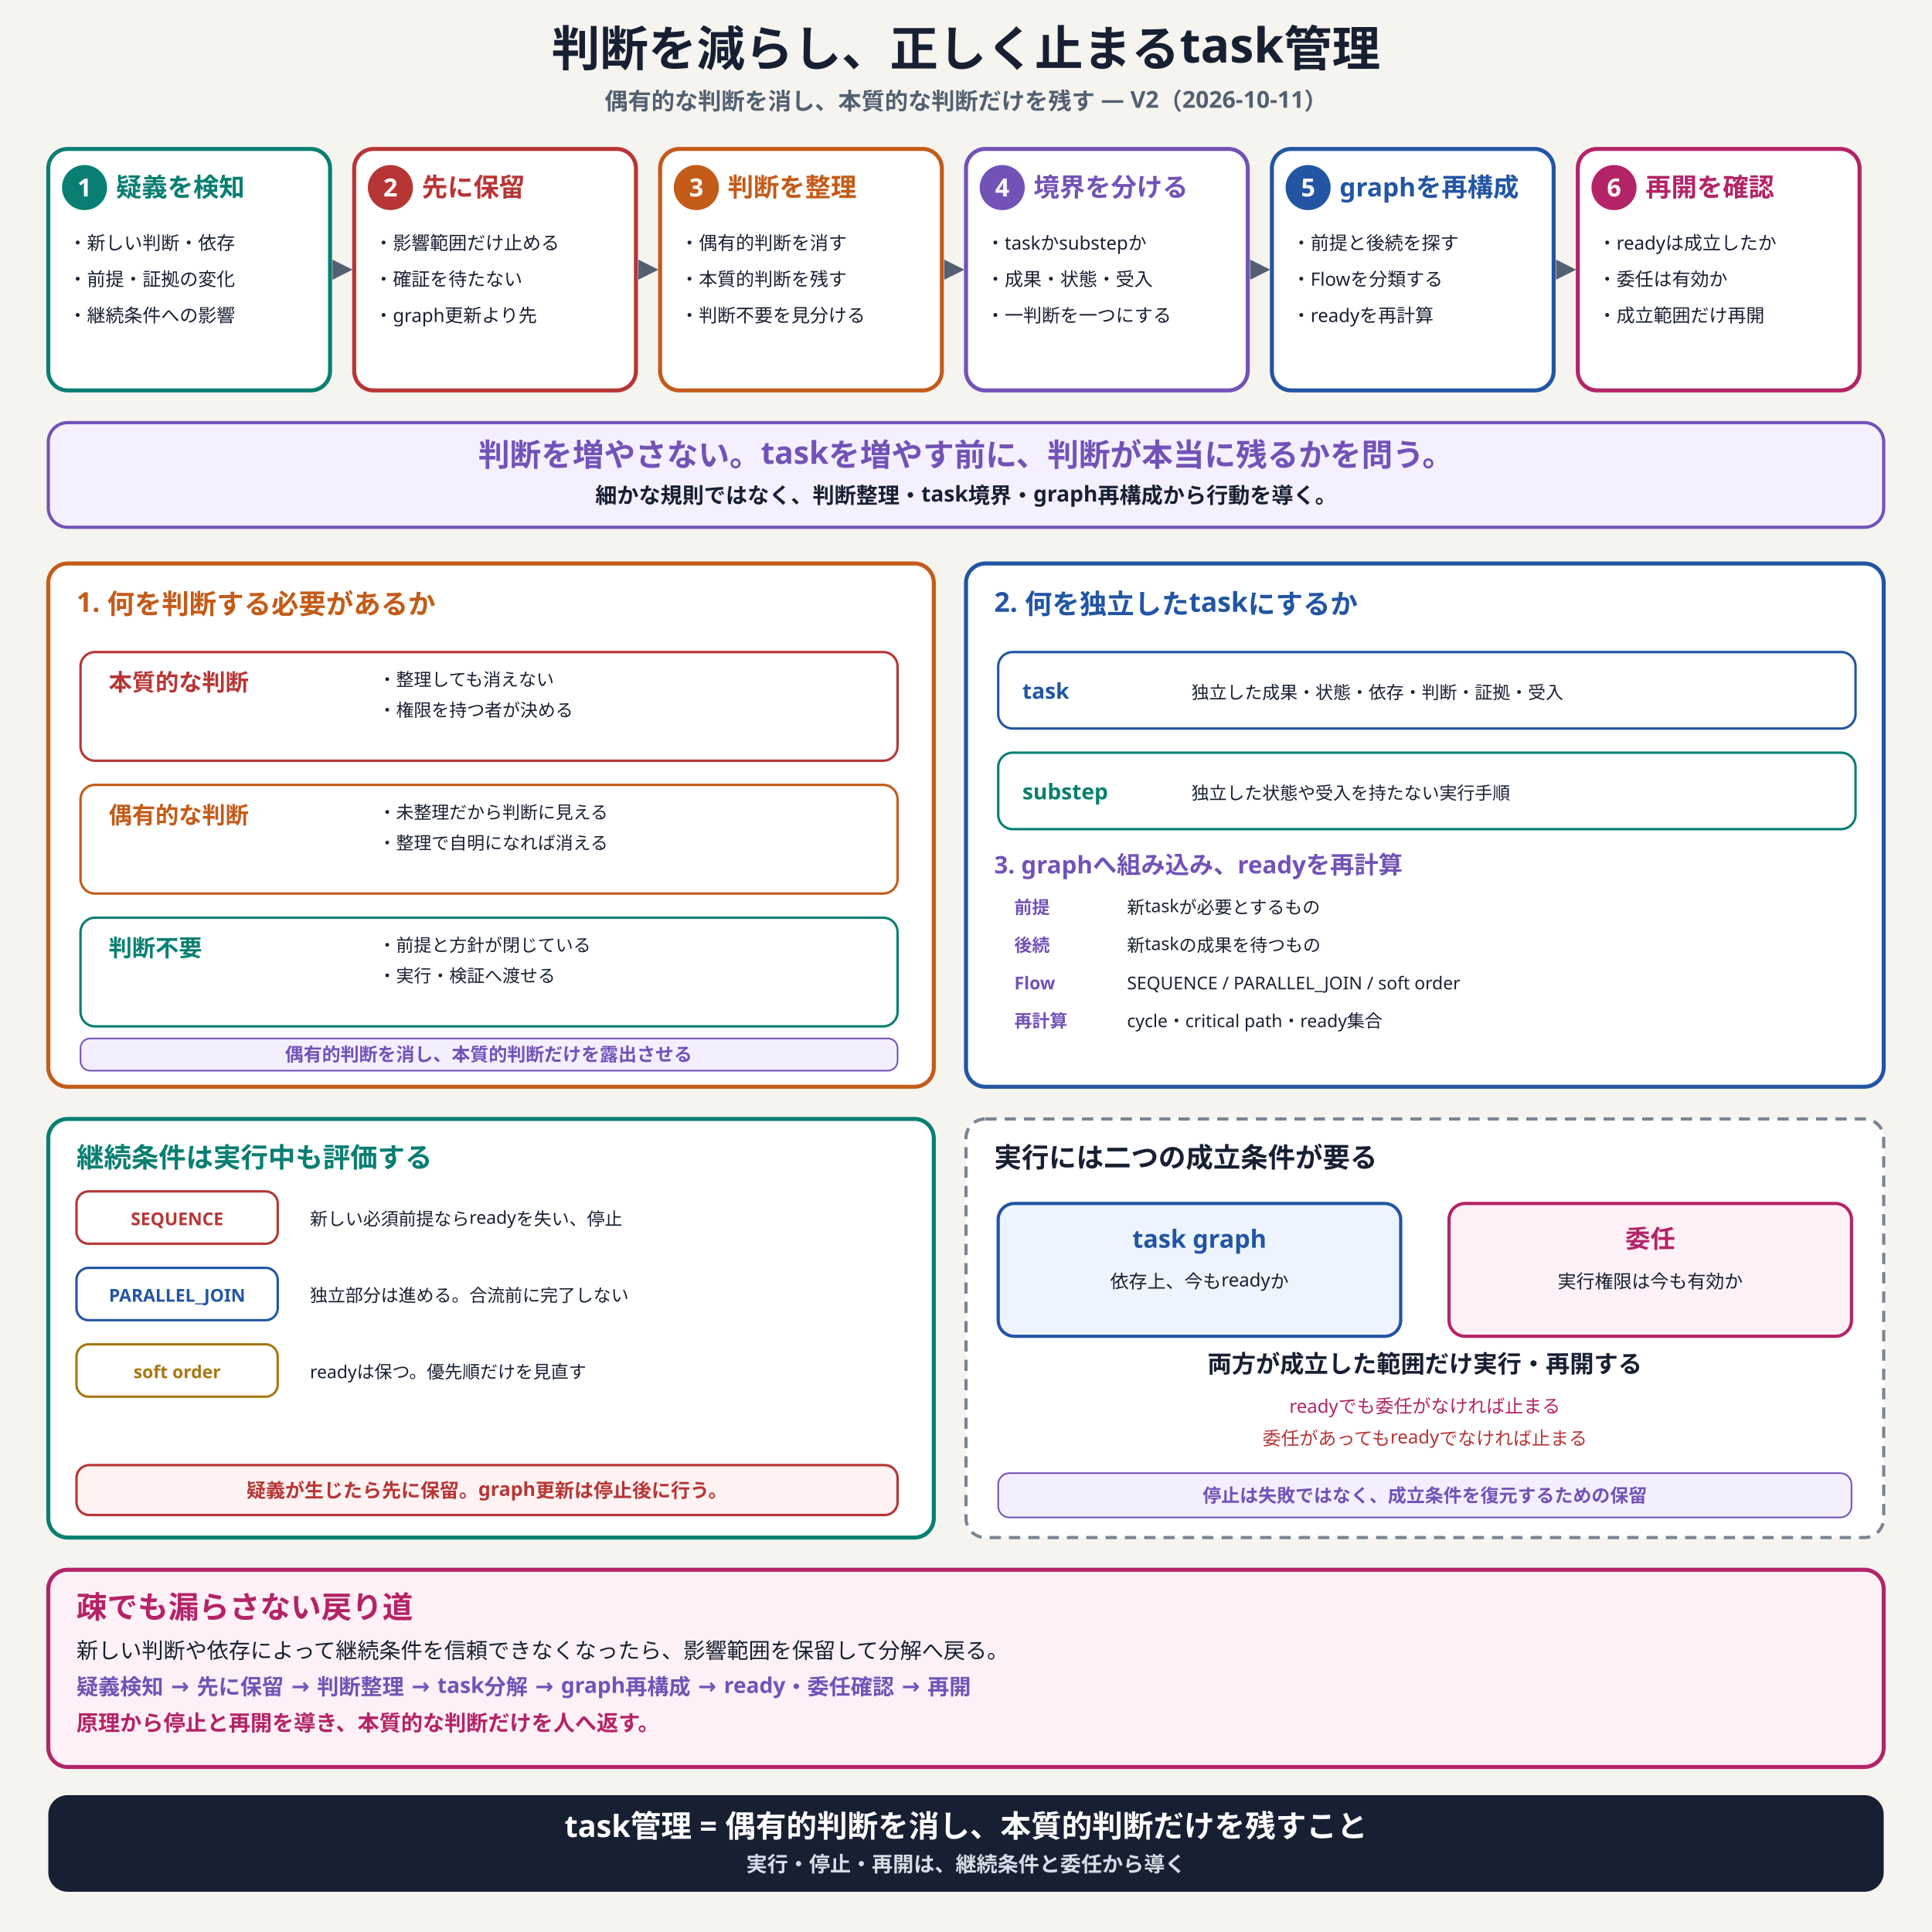
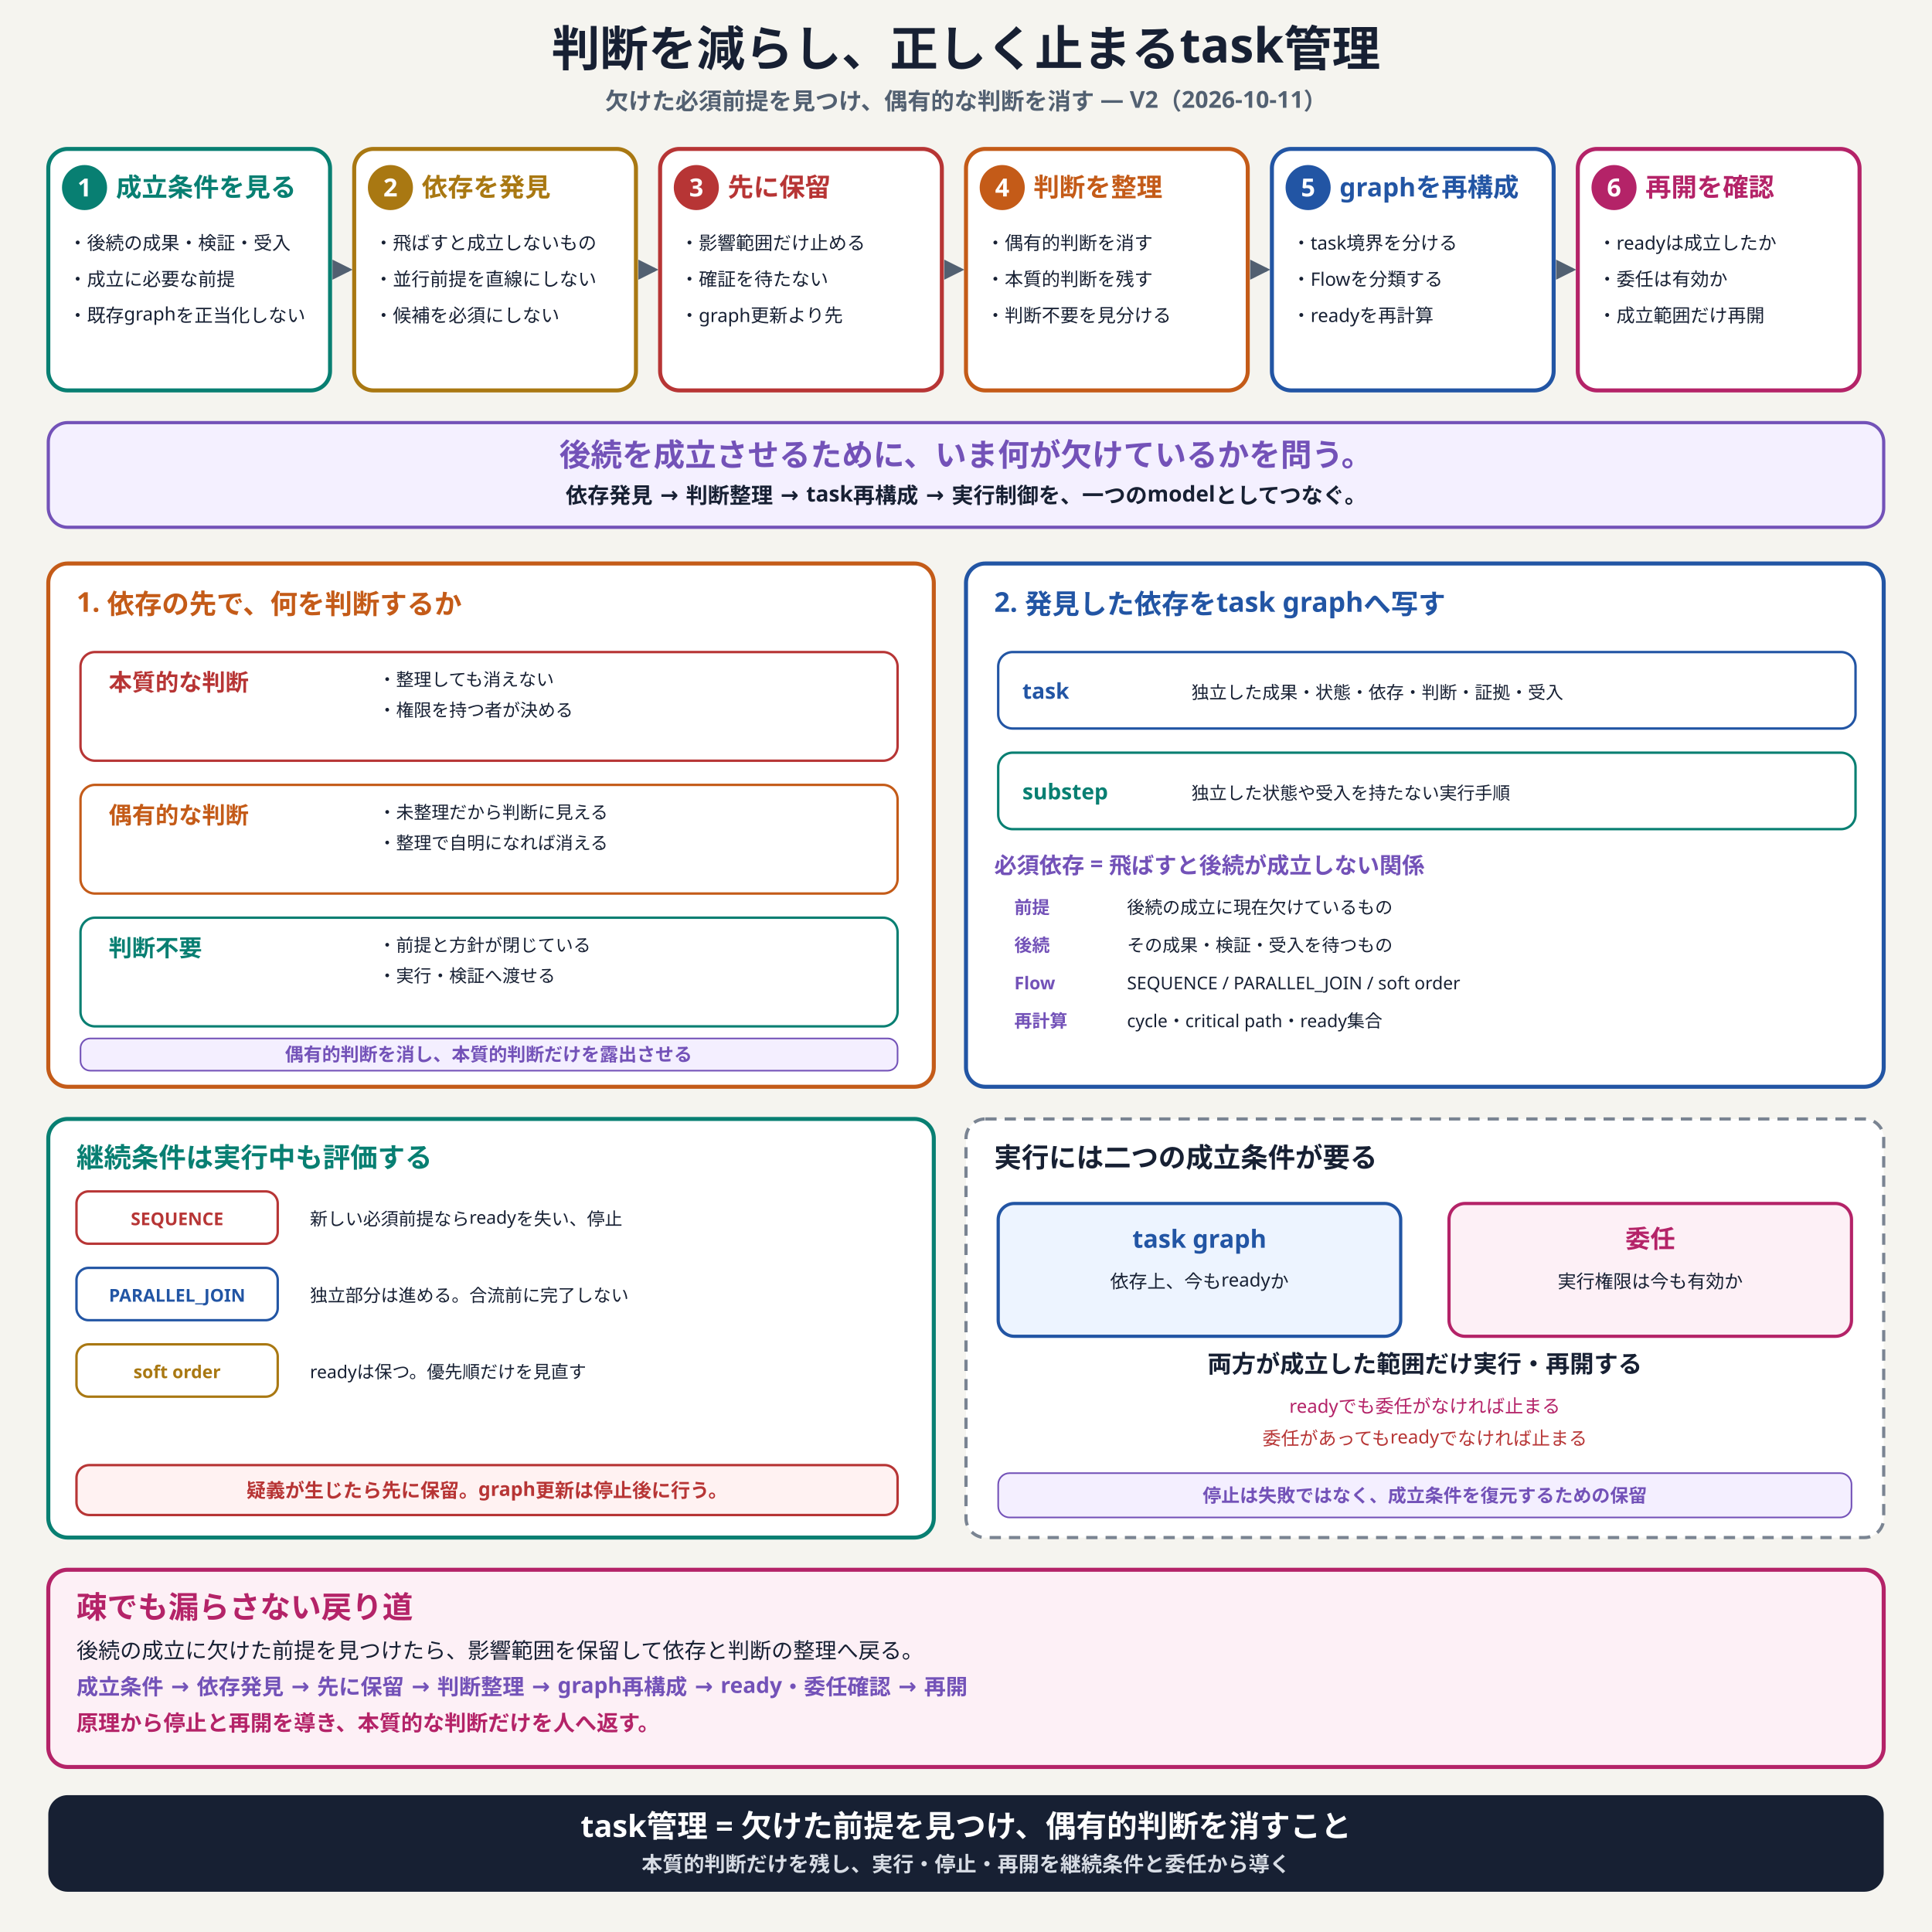
<svg xmlns="http://www.w3.org/2000/svg" width="100%" viewBox="0 0 2400 2400">
  <rect width="100%" height="100%" fill="#f5f4ef" />
  <defs>
    <marker id="arrow" viewBox="0 0 10 10" refX="8" refY="5" markerWidth="5" markerHeight="5" orient="auto">
      <path d="M0,0 L10,5 L0,10 z" fill="#526071" />
    </marker>
  </defs>
  <text x="1200.0" y="82" font-family="Hiragino Sans, Hiragino Kaku Gothic ProN, sans-serif" font-size="60" font-weight="800" fill="#172033" text-anchor="middle">判断を減らし、正しく止まるtask管理</text>
-   <text x="1200.0" y="136" font-family="Hiragino Sans, Hiragino Kaku Gothic ProN, sans-serif" font-size="29" font-weight="550" fill="#526071" text-anchor="middle">偶有的な判断を消し、本質的な判断だけを残す — V2（2026-10-11）</text>
+   <text x="1200.0" y="136" font-family="Hiragino Sans, Hiragino Kaku Gothic ProN, sans-serif" font-size="29" font-weight="550" fill="#526071" text-anchor="middle">欠けた必須前提を見つけ、偶有的な判断を消す — V2（2026-10-11）</text>
  <rect x="60" y="185" width="350" height="300" rx="24" fill="#ffffff" stroke="#087f72" stroke-width="5" />
  <circle cx="105" cy="233" r="28" fill="#087f72" />
  <text x="105" y="244" font-family="Hiragino Sans, Hiragino Kaku Gothic ProN, sans-serif" font-size="31" font-weight="800" fill="#ffffff" text-anchor="middle">1</text>
-   <text x="144" y="244" font-family="Hiragino Sans, Hiragino Kaku Gothic ProN, sans-serif" font-size="32" font-weight="750" fill="#087f72" text-anchor="start">疑義を検知</text>
-   <text x="85" y="310" font-family="Hiragino Sans, Hiragino Kaku Gothic ProN, sans-serif" font-size="23" font-weight="400" fill="#172033" text-anchor="start">・新しい判断・依存</text>
-   <text x="85" y="355" font-family="Hiragino Sans, Hiragino Kaku Gothic ProN, sans-serif" font-size="23" font-weight="400" fill="#172033" text-anchor="start">・前提・証拠の変化</text>
-   <text x="85" y="400" font-family="Hiragino Sans, Hiragino Kaku Gothic ProN, sans-serif" font-size="23" font-weight="400" fill="#172033" text-anchor="start">・継続条件への影響</text>
+   <text x="144" y="244" font-family="Hiragino Sans, Hiragino Kaku Gothic ProN, sans-serif" font-size="32" font-weight="750" fill="#087f72" text-anchor="start">成立条件を見る</text>
+   <text x="85" y="310" font-family="Hiragino Sans, Hiragino Kaku Gothic ProN, sans-serif" font-size="23" font-weight="400" fill="#172033" text-anchor="start">・後続の成果・検証・受入</text>
+   <text x="85" y="355" font-family="Hiragino Sans, Hiragino Kaku Gothic ProN, sans-serif" font-size="23" font-weight="400" fill="#172033" text-anchor="start">・成立に必要な前提</text>
+   <text x="85" y="400" font-family="Hiragino Sans, Hiragino Kaku Gothic ProN, sans-serif" font-size="23" font-weight="400" fill="#172033" text-anchor="start">・既存graphを正当化しない</text>
  <line x1="415" y1="335.0" x2="433" y2="335.0" stroke="#2255a4" stroke-width="5" marker-end="url(#arrow)" />
-   <rect x="440" y="185" width="350" height="300" rx="24" fill="#ffffff" stroke="#b73535" stroke-width="5" />
-   <circle cx="485" cy="233" r="28" fill="#b73535" />
+   <rect x="440" y="185" width="350" height="300" rx="24" fill="#ffffff" stroke="#a97812" stroke-width="5" />
+   <circle cx="485" cy="233" r="28" fill="#a97812" />
  <text x="485" y="244" font-family="Hiragino Sans, Hiragino Kaku Gothic ProN, sans-serif" font-size="31" font-weight="800" fill="#ffffff" text-anchor="middle">2</text>
-   <text x="524" y="244" font-family="Hiragino Sans, Hiragino Kaku Gothic ProN, sans-serif" font-size="32" font-weight="750" fill="#b73535" text-anchor="start">先に保留</text>
-   <text x="465" y="310" font-family="Hiragino Sans, Hiragino Kaku Gothic ProN, sans-serif" font-size="23" font-weight="400" fill="#172033" text-anchor="start">・影響範囲だけ止める</text>
-   <text x="465" y="355" font-family="Hiragino Sans, Hiragino Kaku Gothic ProN, sans-serif" font-size="23" font-weight="400" fill="#172033" text-anchor="start">・確証を待たない</text>
-   <text x="465" y="400" font-family="Hiragino Sans, Hiragino Kaku Gothic ProN, sans-serif" font-size="23" font-weight="400" fill="#172033" text-anchor="start">・graph更新より先</text>
+   <text x="524" y="244" font-family="Hiragino Sans, Hiragino Kaku Gothic ProN, sans-serif" font-size="32" font-weight="750" fill="#a97812" text-anchor="start">依存を発見</text>
+   <text x="465" y="310" font-family="Hiragino Sans, Hiragino Kaku Gothic ProN, sans-serif" font-size="23" font-weight="400" fill="#172033" text-anchor="start">・飛ばすと成立しないもの</text>
+   <text x="465" y="355" font-family="Hiragino Sans, Hiragino Kaku Gothic ProN, sans-serif" font-size="23" font-weight="400" fill="#172033" text-anchor="start">・並行前提を直線にしない</text>
+   <text x="465" y="400" font-family="Hiragino Sans, Hiragino Kaku Gothic ProN, sans-serif" font-size="23" font-weight="400" fill="#172033" text-anchor="start">・候補を必須にしない</text>
  <line x1="795" y1="335.0" x2="813" y2="335.0" stroke="#2255a4" stroke-width="5" marker-end="url(#arrow)" />
-   <rect x="820" y="185" width="350" height="300" rx="24" fill="#ffffff" stroke="#c45b18" stroke-width="5" />
-   <circle cx="865" cy="233" r="28" fill="#c45b18" />
+   <rect x="820" y="185" width="350" height="300" rx="24" fill="#ffffff" stroke="#b73535" stroke-width="5" />
+   <circle cx="865" cy="233" r="28" fill="#b73535" />
  <text x="865" y="244" font-family="Hiragino Sans, Hiragino Kaku Gothic ProN, sans-serif" font-size="31" font-weight="800" fill="#ffffff" text-anchor="middle">3</text>
-   <text x="904" y="244" font-family="Hiragino Sans, Hiragino Kaku Gothic ProN, sans-serif" font-size="32" font-weight="750" fill="#c45b18" text-anchor="start">判断を整理</text>
-   <text x="845" y="310" font-family="Hiragino Sans, Hiragino Kaku Gothic ProN, sans-serif" font-size="23" font-weight="400" fill="#172033" text-anchor="start">・偶有的判断を消す</text>
-   <text x="845" y="355" font-family="Hiragino Sans, Hiragino Kaku Gothic ProN, sans-serif" font-size="23" font-weight="400" fill="#172033" text-anchor="start">・本質的判断を残す</text>
-   <text x="845" y="400" font-family="Hiragino Sans, Hiragino Kaku Gothic ProN, sans-serif" font-size="23" font-weight="400" fill="#172033" text-anchor="start">・判断不要を見分ける</text>
+   <text x="904" y="244" font-family="Hiragino Sans, Hiragino Kaku Gothic ProN, sans-serif" font-size="32" font-weight="750" fill="#b73535" text-anchor="start">先に保留</text>
+   <text x="845" y="310" font-family="Hiragino Sans, Hiragino Kaku Gothic ProN, sans-serif" font-size="23" font-weight="400" fill="#172033" text-anchor="start">・影響範囲だけ止める</text>
+   <text x="845" y="355" font-family="Hiragino Sans, Hiragino Kaku Gothic ProN, sans-serif" font-size="23" font-weight="400" fill="#172033" text-anchor="start">・確証を待たない</text>
+   <text x="845" y="400" font-family="Hiragino Sans, Hiragino Kaku Gothic ProN, sans-serif" font-size="23" font-weight="400" fill="#172033" text-anchor="start">・graph更新より先</text>
  <line x1="1175" y1="335.0" x2="1193" y2="335.0" stroke="#2255a4" stroke-width="5" marker-end="url(#arrow)" />
-   <rect x="1200" y="185" width="350" height="300" rx="24" fill="#ffffff" stroke="#7352b8" stroke-width="5" />
-   <circle cx="1245" cy="233" r="28" fill="#7352b8" />
+   <rect x="1200" y="185" width="350" height="300" rx="24" fill="#ffffff" stroke="#c45b18" stroke-width="5" />
+   <circle cx="1245" cy="233" r="28" fill="#c45b18" />
  <text x="1245" y="244" font-family="Hiragino Sans, Hiragino Kaku Gothic ProN, sans-serif" font-size="31" font-weight="800" fill="#ffffff" text-anchor="middle">4</text>
-   <text x="1284" y="244" font-family="Hiragino Sans, Hiragino Kaku Gothic ProN, sans-serif" font-size="32" font-weight="750" fill="#7352b8" text-anchor="start">境界を分ける</text>
-   <text x="1225" y="310" font-family="Hiragino Sans, Hiragino Kaku Gothic ProN, sans-serif" font-size="23" font-weight="400" fill="#172033" text-anchor="start">・taskかsubstepか</text>
-   <text x="1225" y="355" font-family="Hiragino Sans, Hiragino Kaku Gothic ProN, sans-serif" font-size="23" font-weight="400" fill="#172033" text-anchor="start">・成果・状態・受入</text>
-   <text x="1225" y="400" font-family="Hiragino Sans, Hiragino Kaku Gothic ProN, sans-serif" font-size="23" font-weight="400" fill="#172033" text-anchor="start">・一判断を一つにする</text>
+   <text x="1284" y="244" font-family="Hiragino Sans, Hiragino Kaku Gothic ProN, sans-serif" font-size="32" font-weight="750" fill="#c45b18" text-anchor="start">判断を整理</text>
+   <text x="1225" y="310" font-family="Hiragino Sans, Hiragino Kaku Gothic ProN, sans-serif" font-size="23" font-weight="400" fill="#172033" text-anchor="start">・偶有的判断を消す</text>
+   <text x="1225" y="355" font-family="Hiragino Sans, Hiragino Kaku Gothic ProN, sans-serif" font-size="23" font-weight="400" fill="#172033" text-anchor="start">・本質的判断を残す</text>
+   <text x="1225" y="400" font-family="Hiragino Sans, Hiragino Kaku Gothic ProN, sans-serif" font-size="23" font-weight="400" fill="#172033" text-anchor="start">・判断不要を見分ける</text>
  <line x1="1555" y1="335.0" x2="1573" y2="335.0" stroke="#2255a4" stroke-width="5" marker-end="url(#arrow)" />
  <rect x="1580" y="185" width="350" height="300" rx="24" fill="#ffffff" stroke="#2255a4" stroke-width="5" />
  <circle cx="1625" cy="233" r="28" fill="#2255a4" />
  <text x="1625" y="244" font-family="Hiragino Sans, Hiragino Kaku Gothic ProN, sans-serif" font-size="31" font-weight="800" fill="#ffffff" text-anchor="middle">5</text>
  <text x="1664" y="244" font-family="Hiragino Sans, Hiragino Kaku Gothic ProN, sans-serif" font-size="32" font-weight="750" fill="#2255a4" text-anchor="start">graphを再構成</text>
-   <text x="1605" y="310" font-family="Hiragino Sans, Hiragino Kaku Gothic ProN, sans-serif" font-size="23" font-weight="400" fill="#172033" text-anchor="start">・前提と後続を探す</text>
+   <text x="1605" y="310" font-family="Hiragino Sans, Hiragino Kaku Gothic ProN, sans-serif" font-size="23" font-weight="400" fill="#172033" text-anchor="start">・task境界を分ける</text>
  <text x="1605" y="355" font-family="Hiragino Sans, Hiragino Kaku Gothic ProN, sans-serif" font-size="23" font-weight="400" fill="#172033" text-anchor="start">・Flowを分類する</text>
  <text x="1605" y="400" font-family="Hiragino Sans, Hiragino Kaku Gothic ProN, sans-serif" font-size="23" font-weight="400" fill="#172033" text-anchor="start">・readyを再計算</text>
  <line x1="1935" y1="335.0" x2="1953" y2="335.0" stroke="#2255a4" stroke-width="5" marker-end="url(#arrow)" />
  <rect x="1960" y="185" width="350" height="300" rx="24" fill="#ffffff" stroke="#b42368" stroke-width="5" />
  <circle cx="2005" cy="233" r="28" fill="#b42368" />
  <text x="2005" y="244" font-family="Hiragino Sans, Hiragino Kaku Gothic ProN, sans-serif" font-size="31" font-weight="800" fill="#ffffff" text-anchor="middle">6</text>
  <text x="2044" y="244" font-family="Hiragino Sans, Hiragino Kaku Gothic ProN, sans-serif" font-size="32" font-weight="750" fill="#b42368" text-anchor="start">再開を確認</text>
  <text x="1985" y="310" font-family="Hiragino Sans, Hiragino Kaku Gothic ProN, sans-serif" font-size="23" font-weight="400" fill="#172033" text-anchor="start">・readyは成立したか</text>
  <text x="1985" y="355" font-family="Hiragino Sans, Hiragino Kaku Gothic ProN, sans-serif" font-size="23" font-weight="400" fill="#172033" text-anchor="start">・委任は有効か</text>
  <text x="1985" y="400" font-family="Hiragino Sans, Hiragino Kaku Gothic ProN, sans-serif" font-size="23" font-weight="400" fill="#172033" text-anchor="start">・成立範囲だけ再開</text>
  <rect x="60" y="525" width="2280" height="130" rx="24" fill="#f4f0ff" stroke="#7352b8" stroke-width="4" />
-   <text x="1200" y="579" font-family="Hiragino Sans, Hiragino Kaku Gothic ProN, sans-serif" font-size="39" font-weight="800" fill="#7352b8" text-anchor="middle">判断を増やさない。taskを増やす前に、判断が本当に残るかを問う。</text>
-   <text x="1200" y="625" font-family="Hiragino Sans, Hiragino Kaku Gothic ProN, sans-serif" font-size="27" font-weight="600" fill="#172033" text-anchor="middle">細かな規則ではなく、判断整理・task境界・graph再構成から行動を導く。</text>
+   <text x="1200" y="579" font-family="Hiragino Sans, Hiragino Kaku Gothic ProN, sans-serif" font-size="39" font-weight="800" fill="#7352b8" text-anchor="middle">後続を成立させるために、いま何が欠けているかを問う。</text>
+   <text x="1200" y="625" font-family="Hiragino Sans, Hiragino Kaku Gothic ProN, sans-serif" font-size="27" font-weight="600" fill="#172033" text-anchor="middle">依存発見 → 判断整理 → task再構成 → 実行制御を、一つのmodelとしてつなぐ。</text>
  <rect x="60" y="700" width="1100" height="650" rx="24" fill="#ffffff" stroke="#c45b18" stroke-width="5" />
-   <text x="95" y="760" font-family="Hiragino Sans, Hiragino Kaku Gothic ProN, sans-serif" font-size="34" font-weight="750" fill="#c45b18" text-anchor="start">1. 何を判断する必要があるか</text>
+   <text x="95" y="760" font-family="Hiragino Sans, Hiragino Kaku Gothic ProN, sans-serif" font-size="34" font-weight="750" fill="#c45b18" text-anchor="start">1. 依存の先で、何を判断するか</text>
  <rect x="100" y="810" width="1015" height="135" rx="18" fill="#ffffff" stroke="#b73535" stroke-width="3" />
  <text x="135" y="858" font-family="Hiragino Sans, Hiragino Kaku Gothic ProN, sans-serif" font-size="29" font-weight="800" fill="#b73535" text-anchor="start">本質的な判断</text>
  <text x="470" y="852" font-family="Hiragino Sans, Hiragino Kaku Gothic ProN, sans-serif" font-size="22" font-weight="400" fill="#172033" text-anchor="start">・整理しても消えない</text>
  <text x="470" y="890" font-family="Hiragino Sans, Hiragino Kaku Gothic ProN, sans-serif" font-size="22" font-weight="400" fill="#172033" text-anchor="start">・権限を持つ者が決める</text>
  <rect x="100" y="975" width="1015" height="135" rx="18" fill="#ffffff" stroke="#c45b18" stroke-width="3" />
  <text x="135" y="1023" font-family="Hiragino Sans, Hiragino Kaku Gothic ProN, sans-serif" font-size="29" font-weight="800" fill="#c45b18" text-anchor="start">偶有的な判断</text>
  <text x="470" y="1017" font-family="Hiragino Sans, Hiragino Kaku Gothic ProN, sans-serif" font-size="22" font-weight="400" fill="#172033" text-anchor="start">・未整理だから判断に見える</text>
  <text x="470" y="1055" font-family="Hiragino Sans, Hiragino Kaku Gothic ProN, sans-serif" font-size="22" font-weight="400" fill="#172033" text-anchor="start">・整理で自明になれば消える</text>
  <rect x="100" y="1140" width="1015" height="135" rx="18" fill="#ffffff" stroke="#087f72" stroke-width="3" />
  <text x="135" y="1188" font-family="Hiragino Sans, Hiragino Kaku Gothic ProN, sans-serif" font-size="29" font-weight="800" fill="#087f72" text-anchor="start">判断不要</text>
  <text x="470" y="1182" font-family="Hiragino Sans, Hiragino Kaku Gothic ProN, sans-serif" font-size="22" font-weight="400" fill="#172033" text-anchor="start">・前提と方針が閉じている</text>
  <text x="470" y="1220" font-family="Hiragino Sans, Hiragino Kaku Gothic ProN, sans-serif" font-size="22" font-weight="400" fill="#172033" text-anchor="start">・実行・検証へ渡せる</text>
  <rect x="100" y="1290" width="1015" height="40" rx="12" fill="#f4efff" stroke="#7352b8" stroke-width="2" />
  <text x="607" y="1318" font-family="Hiragino Sans, Hiragino Kaku Gothic ProN, sans-serif" font-size="23" font-weight="800" fill="#7352b8" text-anchor="middle">偶有的判断を消し、本質的判断だけを露出させる</text>
  <rect x="1200" y="700" width="1140" height="650" rx="24" fill="#ffffff" stroke="#2255a4" stroke-width="5" />
-   <text x="1235" y="760" font-family="Hiragino Sans, Hiragino Kaku Gothic ProN, sans-serif" font-size="34" font-weight="750" fill="#2255a4" text-anchor="start">2. 何を独立したtaskにするか</text>
+   <text x="1235" y="760" font-family="Hiragino Sans, Hiragino Kaku Gothic ProN, sans-serif" font-size="34" font-weight="750" fill="#2255a4" text-anchor="start">2. 発見した依存をtask graphへ写す</text>
  <rect x="1240" y="810" width="1065" height="95" rx="18" fill="#ffffff" stroke="#2255a4" stroke-width="3" />
  <text x="1270" y="868" font-family="Hiragino Sans, Hiragino Kaku Gothic ProN, sans-serif" font-size="27" font-weight="800" fill="#2255a4" text-anchor="start">task</text>
  <text x="1480" y="868" font-family="Hiragino Sans, Hiragino Kaku Gothic ProN, sans-serif" font-size="22" font-weight="400" fill="#172033" text-anchor="start">独立した成果・状態・依存・判断・証拠・受入</text>
  <rect x="1240" y="935" width="1065" height="95" rx="18" fill="#ffffff" stroke="#087f72" stroke-width="3" />
  <text x="1270" y="993" font-family="Hiragino Sans, Hiragino Kaku Gothic ProN, sans-serif" font-size="27" font-weight="800" fill="#087f72" text-anchor="start">substep</text>
  <text x="1480" y="993" font-family="Hiragino Sans, Hiragino Kaku Gothic ProN, sans-serif" font-size="22" font-weight="400" fill="#172033" text-anchor="start">独立した状態や受入を持たない実行手順</text>
-   <text x="1235" y="1085" font-family="Hiragino Sans, Hiragino Kaku Gothic ProN, sans-serif" font-size="30" font-weight="800" fill="#7352b8" text-anchor="start">3. graphへ組み込み、readyを再計算</text>
+   <text x="1235" y="1085" font-family="Hiragino Sans, Hiragino Kaku Gothic ProN, sans-serif" font-size="28" font-weight="800" fill="#7352b8" text-anchor="start">必須依存 = 飛ばすと後続が成立しない関係</text>
  <text x="1260" y="1135" font-family="Hiragino Sans, Hiragino Kaku Gothic ProN, sans-serif" font-size="22" font-weight="800" fill="#7352b8" text-anchor="start">前提</text>
-   <text x="1400" y="1135" font-family="Hiragino Sans, Hiragino Kaku Gothic ProN, sans-serif" font-size="22" font-weight="400" fill="#172033" text-anchor="start">新taskが必要とするもの</text>
+   <text x="1400" y="1135" font-family="Hiragino Sans, Hiragino Kaku Gothic ProN, sans-serif" font-size="22" font-weight="400" fill="#172033" text-anchor="start">後続の成立に現在欠けているもの</text>
  <text x="1260" y="1182" font-family="Hiragino Sans, Hiragino Kaku Gothic ProN, sans-serif" font-size="22" font-weight="800" fill="#7352b8" text-anchor="start">後続</text>
-   <text x="1400" y="1182" font-family="Hiragino Sans, Hiragino Kaku Gothic ProN, sans-serif" font-size="22" font-weight="400" fill="#172033" text-anchor="start">新taskの成果を待つもの</text>
+   <text x="1400" y="1182" font-family="Hiragino Sans, Hiragino Kaku Gothic ProN, sans-serif" font-size="22" font-weight="400" fill="#172033" text-anchor="start">その成果・検証・受入を待つもの</text>
  <text x="1260" y="1229" font-family="Hiragino Sans, Hiragino Kaku Gothic ProN, sans-serif" font-size="22" font-weight="800" fill="#7352b8" text-anchor="start">Flow</text>
  <text x="1400" y="1229" font-family="Hiragino Sans, Hiragino Kaku Gothic ProN, sans-serif" font-size="22" font-weight="400" fill="#172033" text-anchor="start">SEQUENCE / PARALLEL_JOIN / soft order</text>
  <text x="1260" y="1276" font-family="Hiragino Sans, Hiragino Kaku Gothic ProN, sans-serif" font-size="22" font-weight="800" fill="#7352b8" text-anchor="start">再計算</text>
  <text x="1400" y="1276" font-family="Hiragino Sans, Hiragino Kaku Gothic ProN, sans-serif" font-size="22" font-weight="400" fill="#172033" text-anchor="start">cycle・critical path・ready集合</text>
  <rect x="60" y="1390" width="1100" height="520" rx="24" fill="#ffffff" stroke="#087f72" stroke-width="5" />
  <text x="95" y="1450" font-family="Hiragino Sans, Hiragino Kaku Gothic ProN, sans-serif" font-size="34" font-weight="750" fill="#087f72" text-anchor="start">継続条件は実行中も評価する</text>
  <rect x="95" y="1480" width="250" height="65" rx="15" fill="#ffffff" stroke="#b73535" stroke-width="3" />
  <text x="220" y="1522" font-family="Hiragino Sans, Hiragino Kaku Gothic ProN, sans-serif" font-size="22" font-weight="800" fill="#b73535" text-anchor="middle">SEQUENCE</text>
  <text x="385" y="1522" font-family="Hiragino Sans, Hiragino Kaku Gothic ProN, sans-serif" font-size="22" font-weight="400" fill="#172033" text-anchor="start">新しい必須前提ならreadyを失い、停止</text>
  <rect x="95" y="1575" width="250" height="65" rx="15" fill="#ffffff" stroke="#2255a4" stroke-width="3" />
  <text x="220" y="1617" font-family="Hiragino Sans, Hiragino Kaku Gothic ProN, sans-serif" font-size="22" font-weight="800" fill="#2255a4" text-anchor="middle">PARALLEL_JOIN</text>
  <text x="385" y="1617" font-family="Hiragino Sans, Hiragino Kaku Gothic ProN, sans-serif" font-size="22" font-weight="400" fill="#172033" text-anchor="start">独立部分は進める。合流前に完了しない</text>
  <rect x="95" y="1670" width="250" height="65" rx="15" fill="#ffffff" stroke="#a97812" stroke-width="3" />
  <text x="220" y="1712" font-family="Hiragino Sans, Hiragino Kaku Gothic ProN, sans-serif" font-size="22" font-weight="800" fill="#a97812" text-anchor="middle">soft order</text>
  <text x="385" y="1712" font-family="Hiragino Sans, Hiragino Kaku Gothic ProN, sans-serif" font-size="22" font-weight="400" fill="#172033" text-anchor="start">readyは保つ。優先順だけを見直す</text>
  <rect x="95" y="1820" width="1020" height="62" rx="16" fill="#fff2f2" stroke="#b73535" stroke-width="3" />
  <text x="605" y="1860" font-family="Hiragino Sans, Hiragino Kaku Gothic ProN, sans-serif" font-size="24" font-weight="800" fill="#b73535" text-anchor="middle">疑義が生じたら先に保留。graph更新は停止後に行う。</text>
  <rect x="1200" y="1390" width="1140" height="520" rx="24" fill="#ffffff" stroke="#7a8492" stroke-width="4" stroke-dasharray="14 10" />
  <text x="1235" y="1450" font-family="Hiragino Sans, Hiragino Kaku Gothic ProN, sans-serif" font-size="34" font-weight="750" fill="#172033" text-anchor="start">実行には二つの成立条件が要る</text>
  <rect x="1240" y="1495" width="500" height="165" rx="20" fill="#edf4ff" stroke="#2255a4" stroke-width="4" />
  <text x="1490" y="1550" font-family="Hiragino Sans, Hiragino Kaku Gothic ProN, sans-serif" font-size="31" font-weight="800" fill="#2255a4" text-anchor="middle">task graph</text>
  <text x="1490" y="1600" font-family="Hiragino Sans, Hiragino Kaku Gothic ProN, sans-serif" font-size="23" font-weight="400" fill="#172033" text-anchor="middle">依存上、今もreadyか</text>
  <rect x="1800" y="1495" width="500" height="165" rx="20" fill="#fdf0f6" stroke="#b42368" stroke-width="4" />
  <text x="2050" y="1550" font-family="Hiragino Sans, Hiragino Kaku Gothic ProN, sans-serif" font-size="31" font-weight="800" fill="#b42368" text-anchor="middle">委任</text>
  <text x="2050" y="1600" font-family="Hiragino Sans, Hiragino Kaku Gothic ProN, sans-serif" font-size="23" font-weight="400" fill="#172033" text-anchor="middle">実行権限は今も有効か</text>
  <text x="1770" y="1705" font-family="Hiragino Sans, Hiragino Kaku Gothic ProN, sans-serif" font-size="30" font-weight="800" fill="#172033" text-anchor="middle">両方が成立した範囲だけ実行・再開する</text>
  <text x="1770" y="1755" font-family="Hiragino Sans, Hiragino Kaku Gothic ProN, sans-serif" font-size="23" font-weight="400" fill="#b42368" text-anchor="middle">readyでも委任がなければ止まる</text>
  <text x="1770" y="1795" font-family="Hiragino Sans, Hiragino Kaku Gothic ProN, sans-serif" font-size="23" font-weight="400" fill="#b73535" text-anchor="middle">委任があってもreadyでなければ止まる</text>
  <rect x="1240" y="1830" width="1060" height="55" rx="14" fill="#f4efff" stroke="#7352b8" stroke-width="2" />
  <text x="1770" y="1866" font-family="Hiragino Sans, Hiragino Kaku Gothic ProN, sans-serif" font-size="23" font-weight="800" fill="#7352b8" text-anchor="middle">停止は失敗ではなく、成立条件を復元するための保留</text>
  <rect x="60" y="1950" width="2280" height="245" rx="24" fill="#fdf0f6" stroke="#b42368" stroke-width="5" />
  <text x="95" y="2010" font-family="Hiragino Sans, Hiragino Kaku Gothic ProN, sans-serif" font-size="38" font-weight="800" fill="#b42368" text-anchor="start">疎でも漏らさない戻り道</text>
-   <text x="95" y="2060" font-family="Hiragino Sans, Hiragino Kaku Gothic ProN, sans-serif" font-size="27" font-weight="500" fill="#172033" text-anchor="start">新しい判断や依存によって継続条件を信頼できなくなったら、影響範囲を保留して分解へ戻る。</text>
-   <text x="95" y="2105" font-family="Hiragino Sans, Hiragino Kaku Gothic ProN, sans-serif" font-size="27" font-weight="750" fill="#7352b8" text-anchor="start">疑義検知 → 先に保留 → 判断整理 → task分解 → graph再構成 → ready・委任確認 → 再開</text>
+   <text x="95" y="2060" font-family="Hiragino Sans, Hiragino Kaku Gothic ProN, sans-serif" font-size="27" font-weight="500" fill="#172033" text-anchor="start">後続の成立に欠けた前提を見つけたら、影響範囲を保留して依存と判断の整理へ戻る。</text>
+   <text x="95" y="2105" font-family="Hiragino Sans, Hiragino Kaku Gothic ProN, sans-serif" font-size="27" font-weight="750" fill="#7352b8" text-anchor="start">成立条件 → 依存発見 → 先に保留 → 判断整理 → graph再構成 → ready・委任確認 → 再開</text>
  <text x="95" y="2150" font-family="Hiragino Sans, Hiragino Kaku Gothic ProN, sans-serif" font-size="27" font-weight="750" fill="#b42368" text-anchor="start">原理から停止と再開を導き、本質的な判断だけを人へ返す。</text>
  <rect x="60" y="2230" width="2280" height="120" rx="24" fill="#172033" />
-   <text x="1200" y="2282" font-family="Hiragino Sans, Hiragino Kaku Gothic ProN, sans-serif" font-size="38" font-weight="800" fill="#ffffff" text-anchor="middle">task管理 = 偶有的判断を消し、本質的判断だけを残すこと</text>
-   <text x="1200" y="2325" font-family="Hiragino Sans, Hiragino Kaku Gothic ProN, sans-serif" font-size="26" font-weight="550" fill="#d7dce4" text-anchor="middle">実行・停止・再開は、継続条件と委任から導く</text>
+   <text x="1200" y="2282" font-family="Hiragino Sans, Hiragino Kaku Gothic ProN, sans-serif" font-size="38" font-weight="800" fill="#ffffff" text-anchor="middle">task管理 = 欠けた前提を見つけ、偶有的判断を消すこと</text>
+   <text x="1200" y="2325" font-family="Hiragino Sans, Hiragino Kaku Gothic ProN, sans-serif" font-size="26" font-weight="550" fill="#d7dce4" text-anchor="middle">本質的判断だけを残し、実行・停止・再開を継続条件と委任から導く</text>
</svg>
